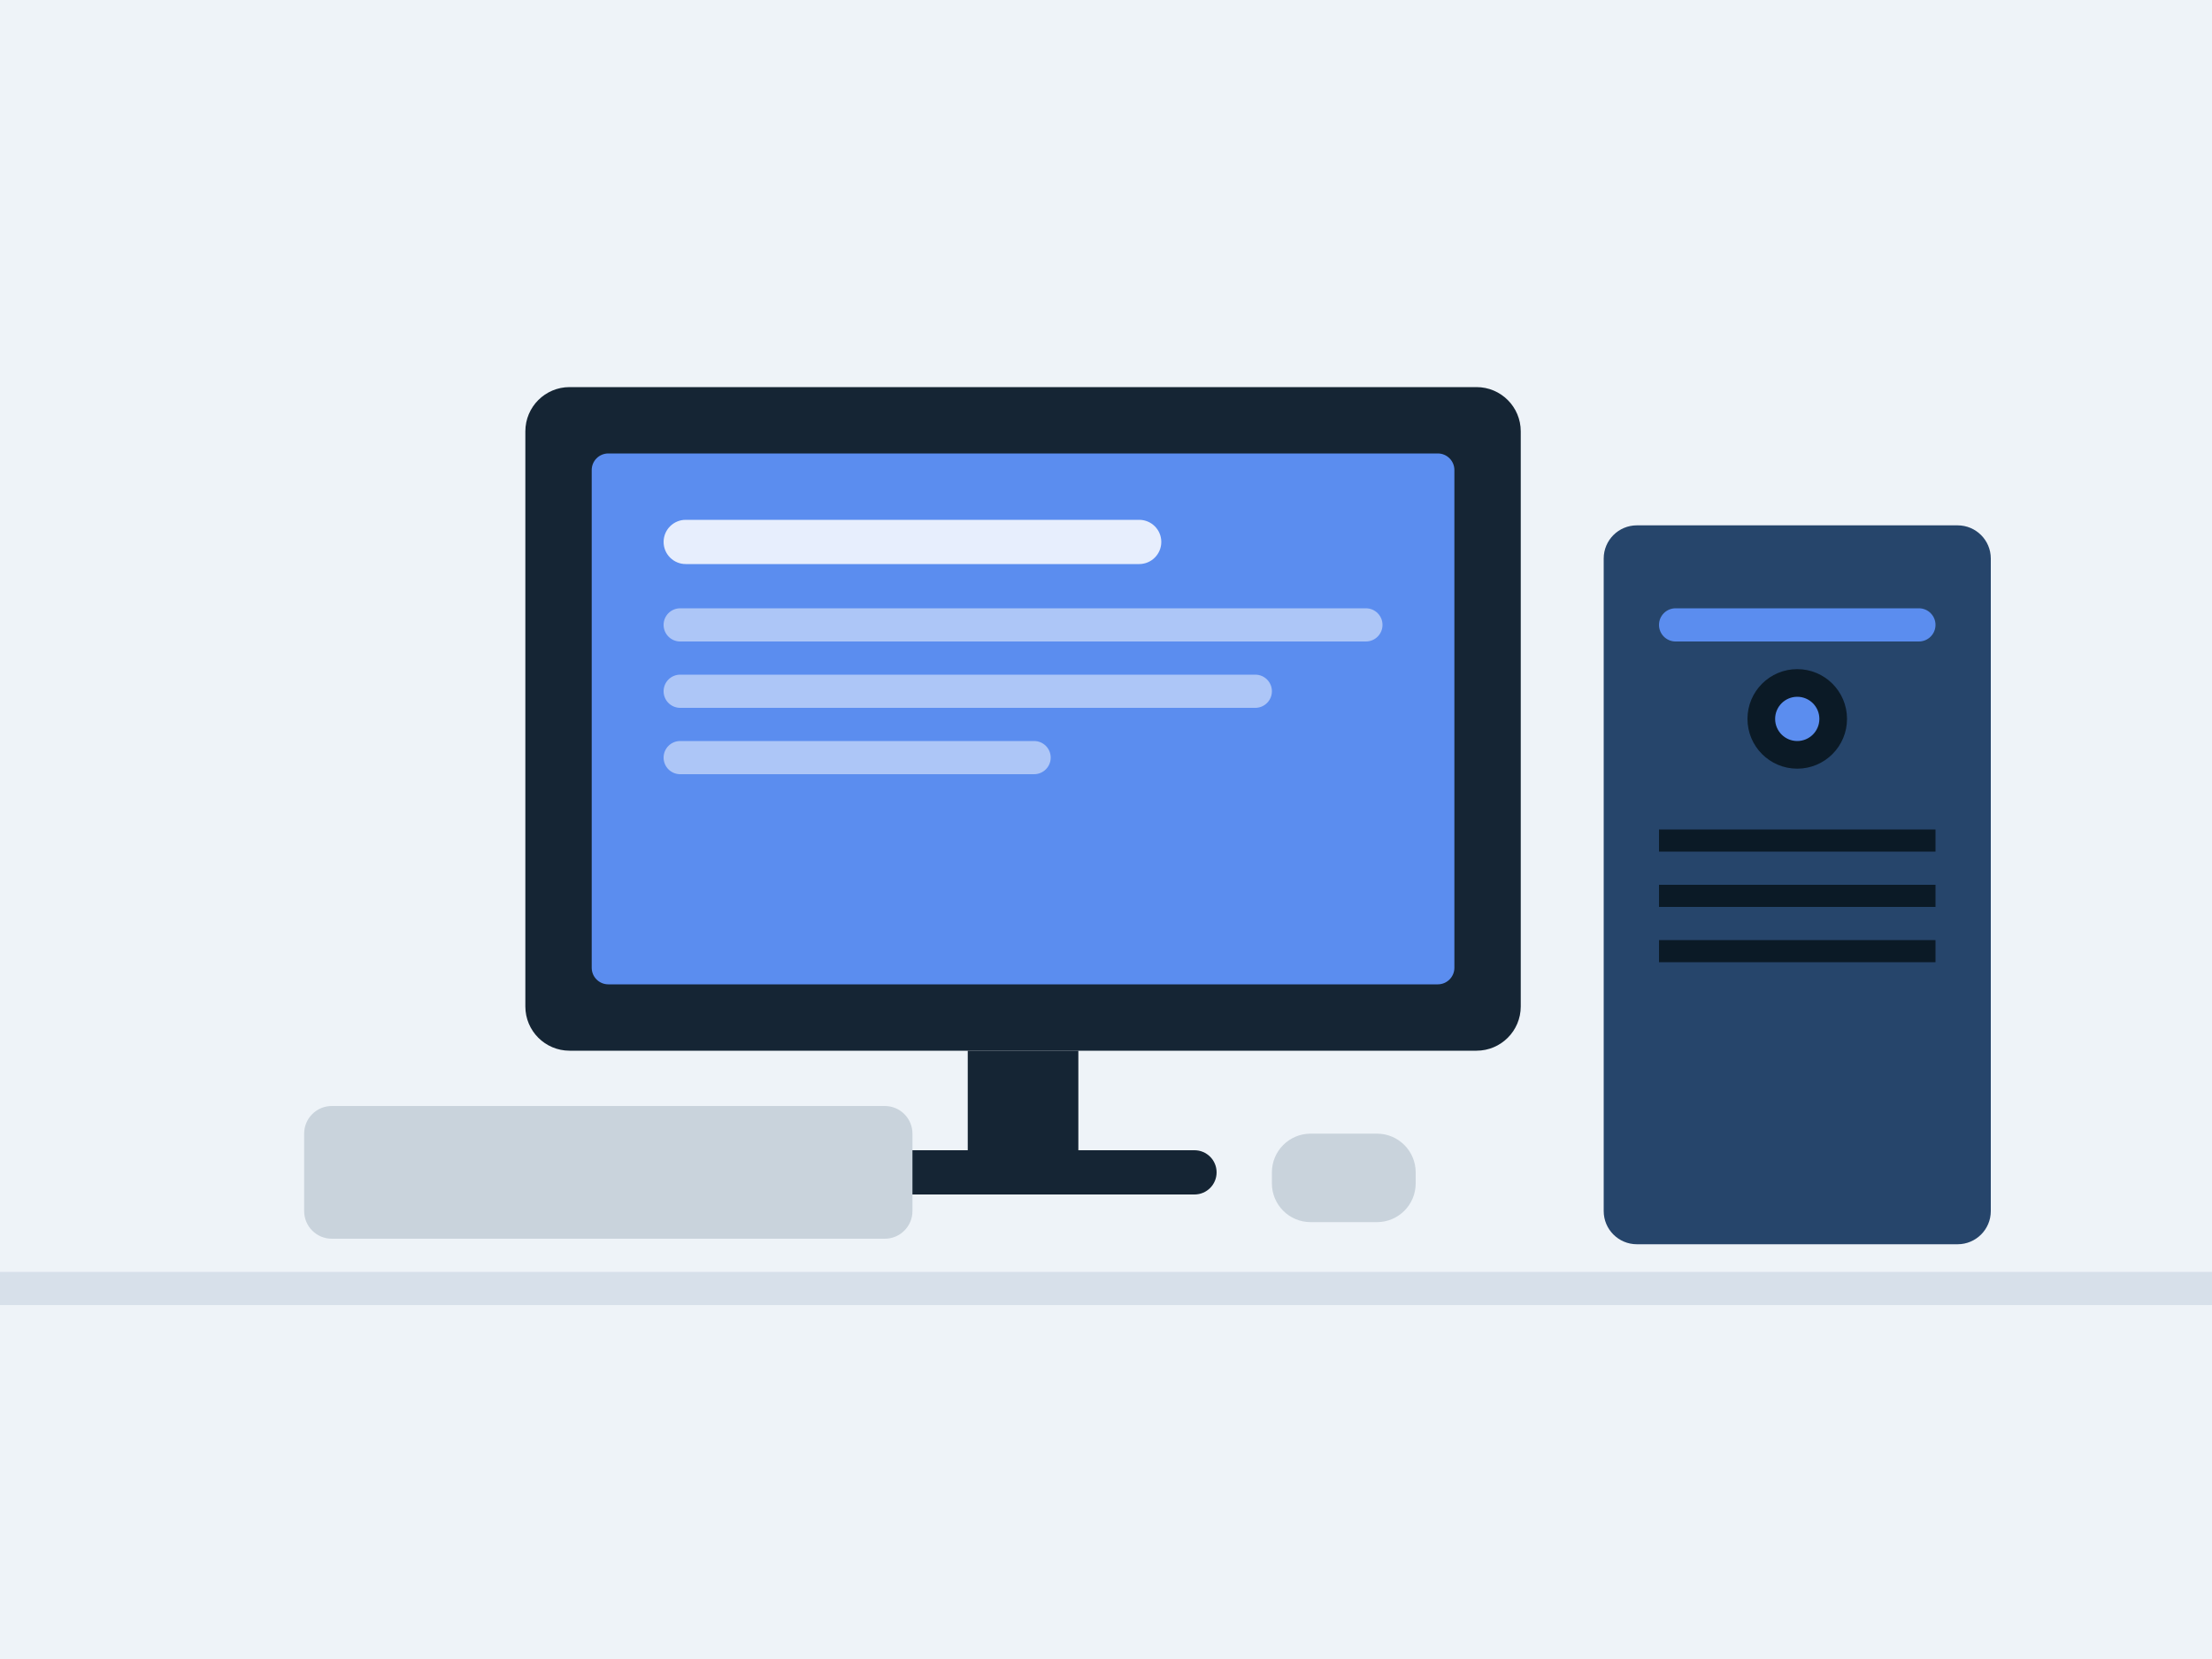
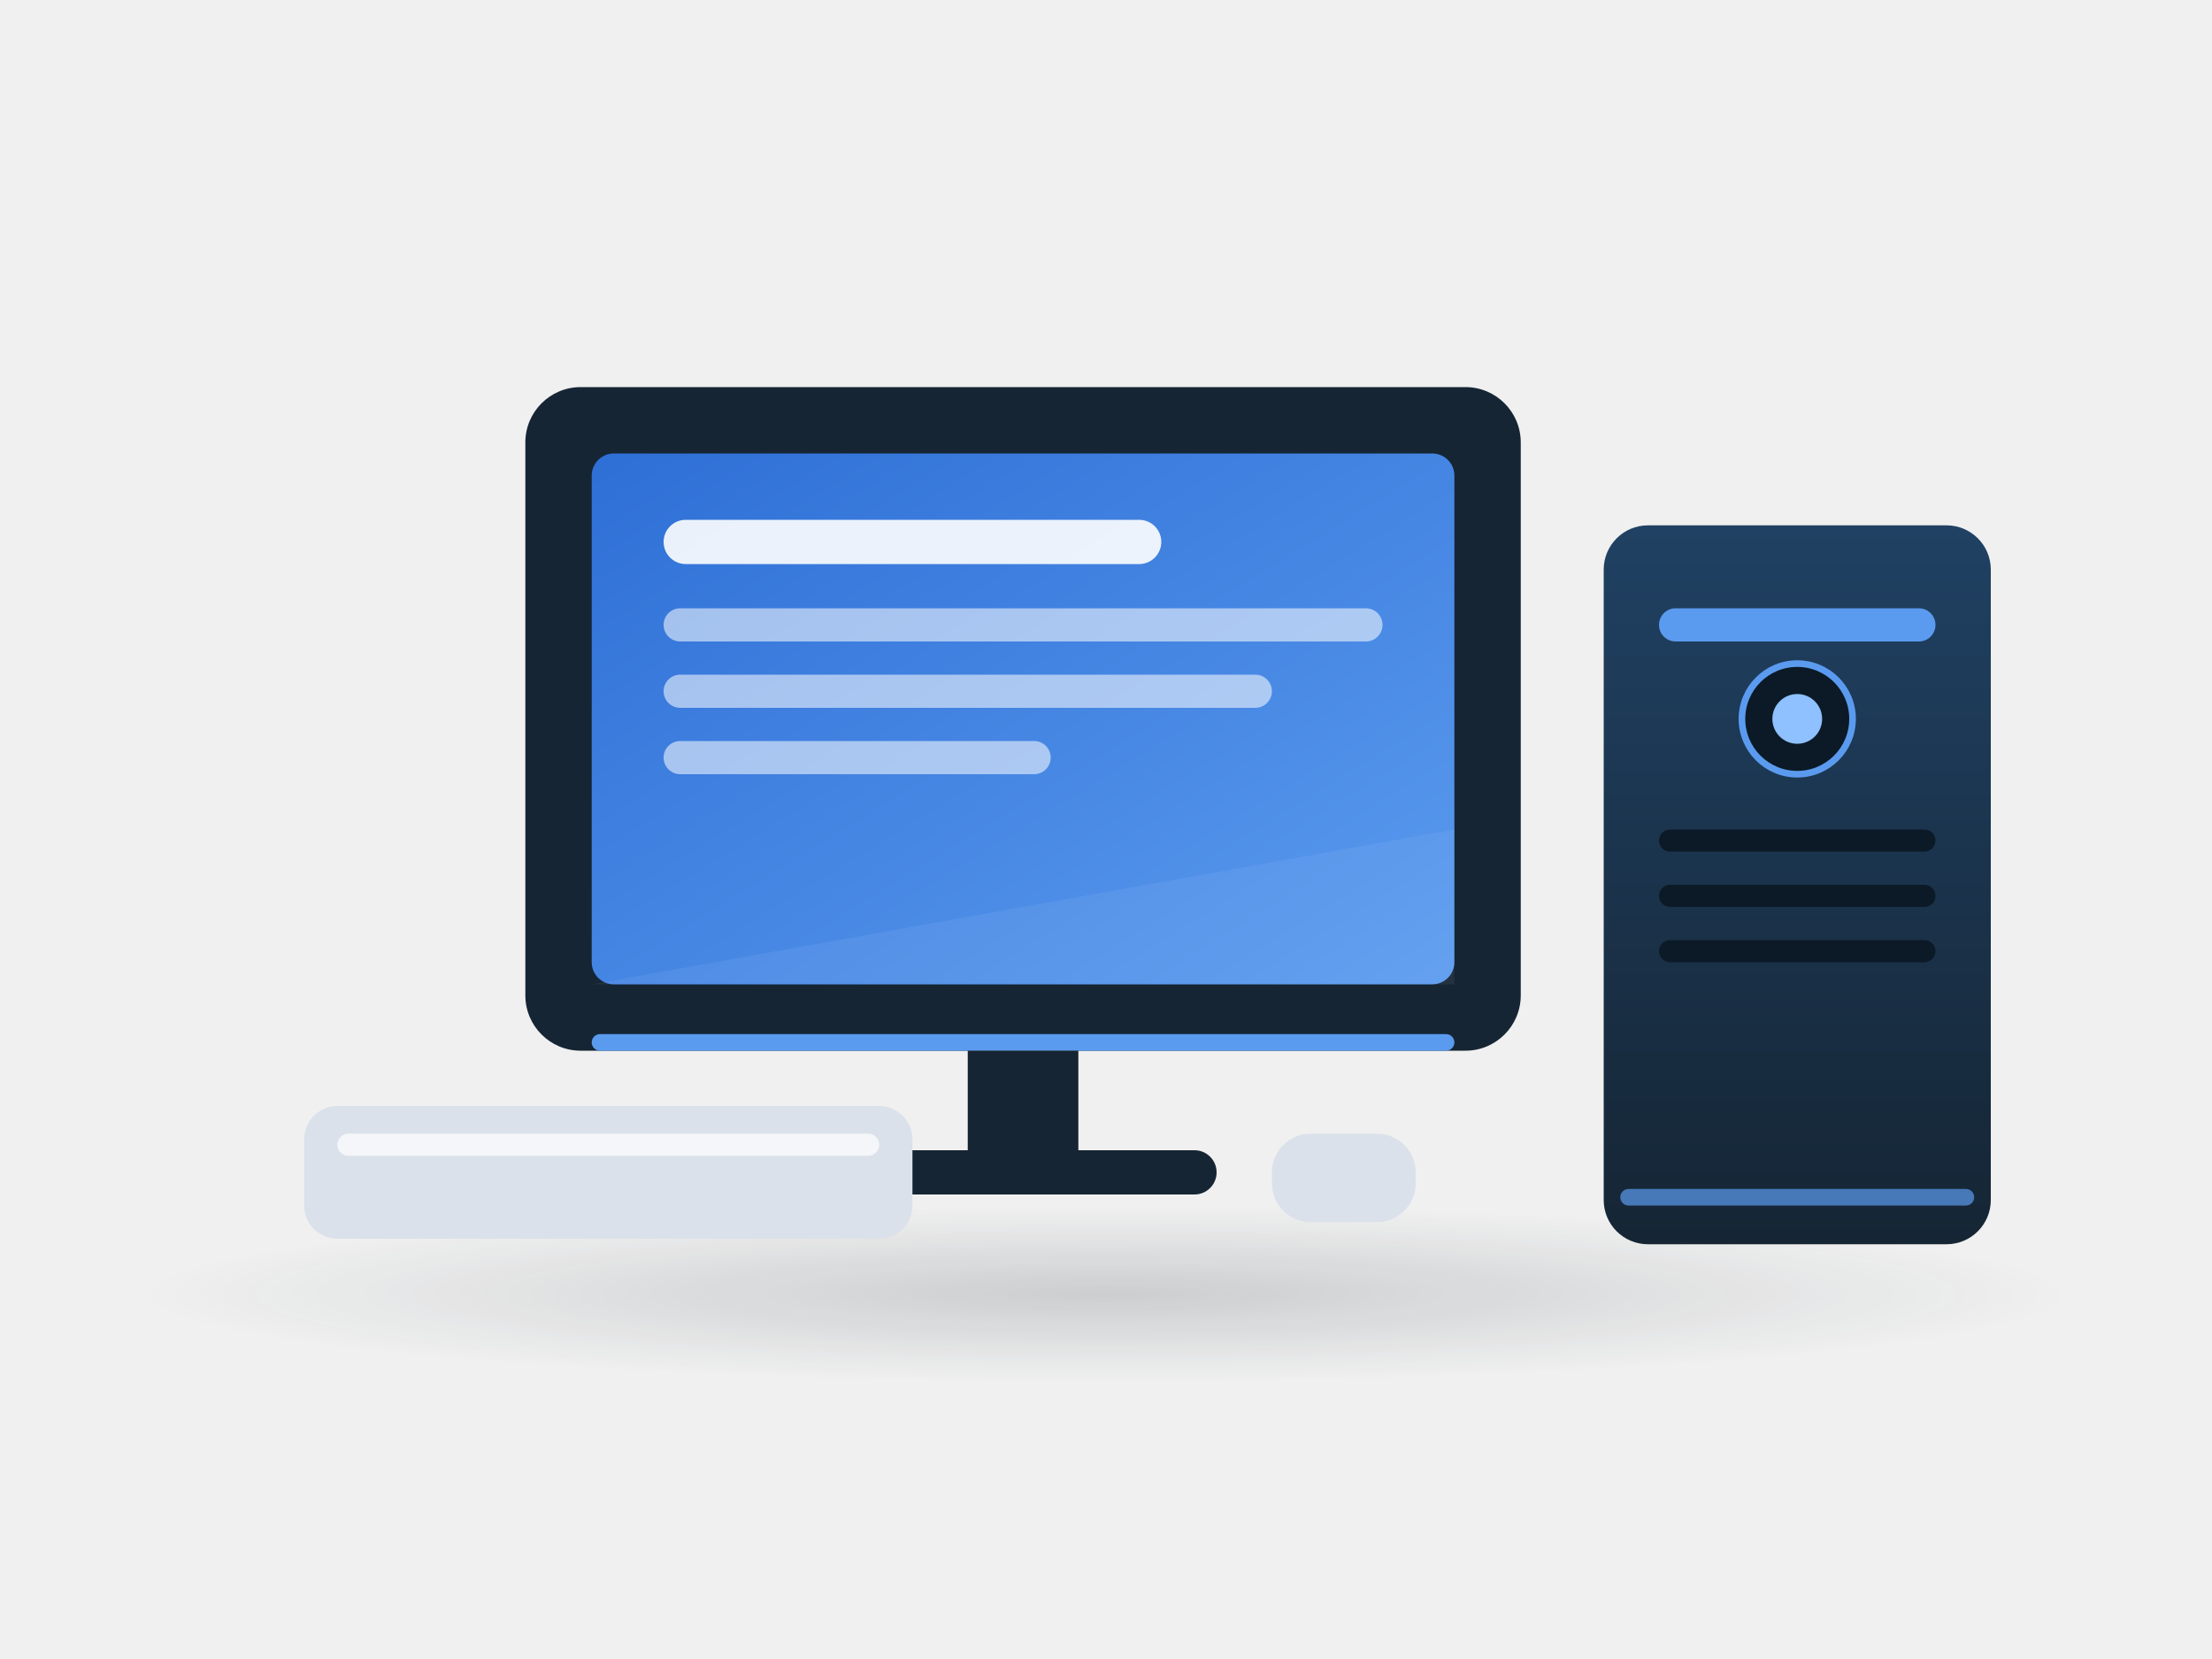
<svg xmlns="http://www.w3.org/2000/svg" viewBox="0 0 400 300" width="400" height="300">
-   <rect width="400" height="300" fill="#eef3f8" />
-   <rect x="0" y="230" width="400" height="6" fill="#d7e0ea" />
-   <rect x="95" y="70" width="180" height="120" rx="8" fill="#152534" />
-   <rect x="107" y="82" width="156" height="96" rx="3" fill="#5b8def" />
-   <rect x="120" y="94" width="90" height="8" rx="4" fill="#ffffff" opacity="0.85" />
-   <rect x="120" y="110" width="130" height="6" rx="3" fill="#ffffff" opacity="0.5" />
-   <rect x="120" y="122" width="110" height="6" rx="3" fill="#ffffff" opacity="0.5" />
-   <rect x="120" y="134" width="70" height="6" rx="3" fill="#ffffff" opacity="0.5" />
+   <defs>
+     <linearGradient id="eb-tela" x1="0%" y1="0%" x2="100%" y2="100%">
+       <stop offset="0%" stop-color="#2e6fd6" />
+       <stop offset="100%" stop-color="#5b9bef" />
+     </linearGradient>
+     <linearGradient id="eb-torre" x1="0%" y1="0%" x2="0%" y2="100%">
+       <stop offset="0%" stop-color="#204163" />
+       <stop offset="100%" stop-color="#152534" />
+     </linearGradient>
+     <radialGradient id="eb-fan" cx="50%" cy="50%" r="50%">
+       <stop offset="0%" stop-color="#8fc0ff" stop-opacity="0.9" />
+       <stop offset="70%" stop-color="#5b9bef" stop-opacity="0.35" />
+       <stop offset="100%" stop-color="#5b9bef" stop-opacity="0" />
+     </radialGradient>
+     <radialGradient id="eb-shadow" cx="50%" cy="50%" r="50%">
+       <stop offset="0%" stop-color="#0b1a26" stop-opacity="0.16" />
+       <stop offset="100%" stop-color="#0b1a26" stop-opacity="0" />
+     </radialGradient>
+   </defs>
+   <ellipse cx="200" cy="234" rx="175" ry="16" fill="url(#eb-shadow)" />
+   <rect x="95" y="70" width="180" height="120" rx="10" fill="#152534" />
+   <rect x="107" y="82" width="156" height="96" rx="4" fill="url(#eb-tela)" />
+   <path d="M107 178 L263 178 L263 150 Z" fill="#ffffff" opacity="0.06" />
+   <rect x="120" y="94" width="90" height="8" rx="4" fill="#ffffff" opacity="0.9" />
+   <rect x="120" y="110" width="130" height="6" rx="3" fill="#ffffff" opacity="0.55" />
+   <rect x="120" y="122" width="110" height="6" rx="3" fill="#ffffff" opacity="0.55" />
+   <rect x="120" y="134" width="70" height="6" rx="3" fill="#ffffff" opacity="0.55" />
+   <rect x="107" y="187" width="156" height="3" rx="1.5" fill="#5b9bef" />
  <rect x="175" y="190" width="20" height="18" fill="#152534" />
  <rect x="150" y="208" width="70" height="8" rx="4" fill="#152534" />
-   <rect x="290" y="95" width="70" height="130" rx="6" fill="#26456b" />
-   <rect x="300" y="110" width="50" height="6" rx="3" fill="#5b8def" />
-   <circle cx="325" cy="130" r="9" fill="#0b1a26" />
-   <circle cx="325" cy="130" r="4" fill="#5b8def" />
-   <rect x="300" y="150" width="50" height="4" fill="#0b1a26" />
-   <rect x="300" y="160" width="50" height="4" fill="#0b1a26" />
-   <rect x="300" y="170" width="50" height="4" fill="#0b1a26" />
-   <rect x="55" y="200" width="110" height="24" rx="5" fill="#c9d3dc" />
-   <rect x="230" y="205" width="26" height="16" rx="7" fill="#c9d3dc" />
+   <circle cx="325" cy="130" r="26" fill="url(#eb-fan)" />
+   <rect x="290" y="95" width="70" height="130" rx="8" fill="url(#eb-torre)" />
+   <rect x="300" y="110" width="50" height="6" rx="3" fill="#5b9bef" />
+   <circle cx="325" cy="130" r="10" fill="#0b1a26" />
+   <circle cx="325" cy="130" r="10" fill="none" stroke="#5b9bef" stroke-width="1.2" />
+   <circle cx="325" cy="130" r="4.5" fill="#8fc0ff" />
+   <rect x="300" y="150" width="50" height="4" rx="2" fill="#0b1a26" />
+   <rect x="300" y="160" width="50" height="4" rx="2" fill="#0b1a26" />
+   <rect x="300" y="170" width="50" height="4" rx="2" fill="#0b1a26" />
+   <rect x="293" y="215" width="64" height="3" rx="1.5" fill="#5b9bef" opacity="0.7" />
+   <rect x="55" y="200" width="110" height="24" rx="6" fill="#dbe1ea" />
+   <rect x="61" y="205" width="98" height="4" rx="2" fill="#ffffff" opacity="0.7" />
+   <rect x="230" y="205" width="26" height="16" rx="7" fill="#dbe1ea" />
</svg>
